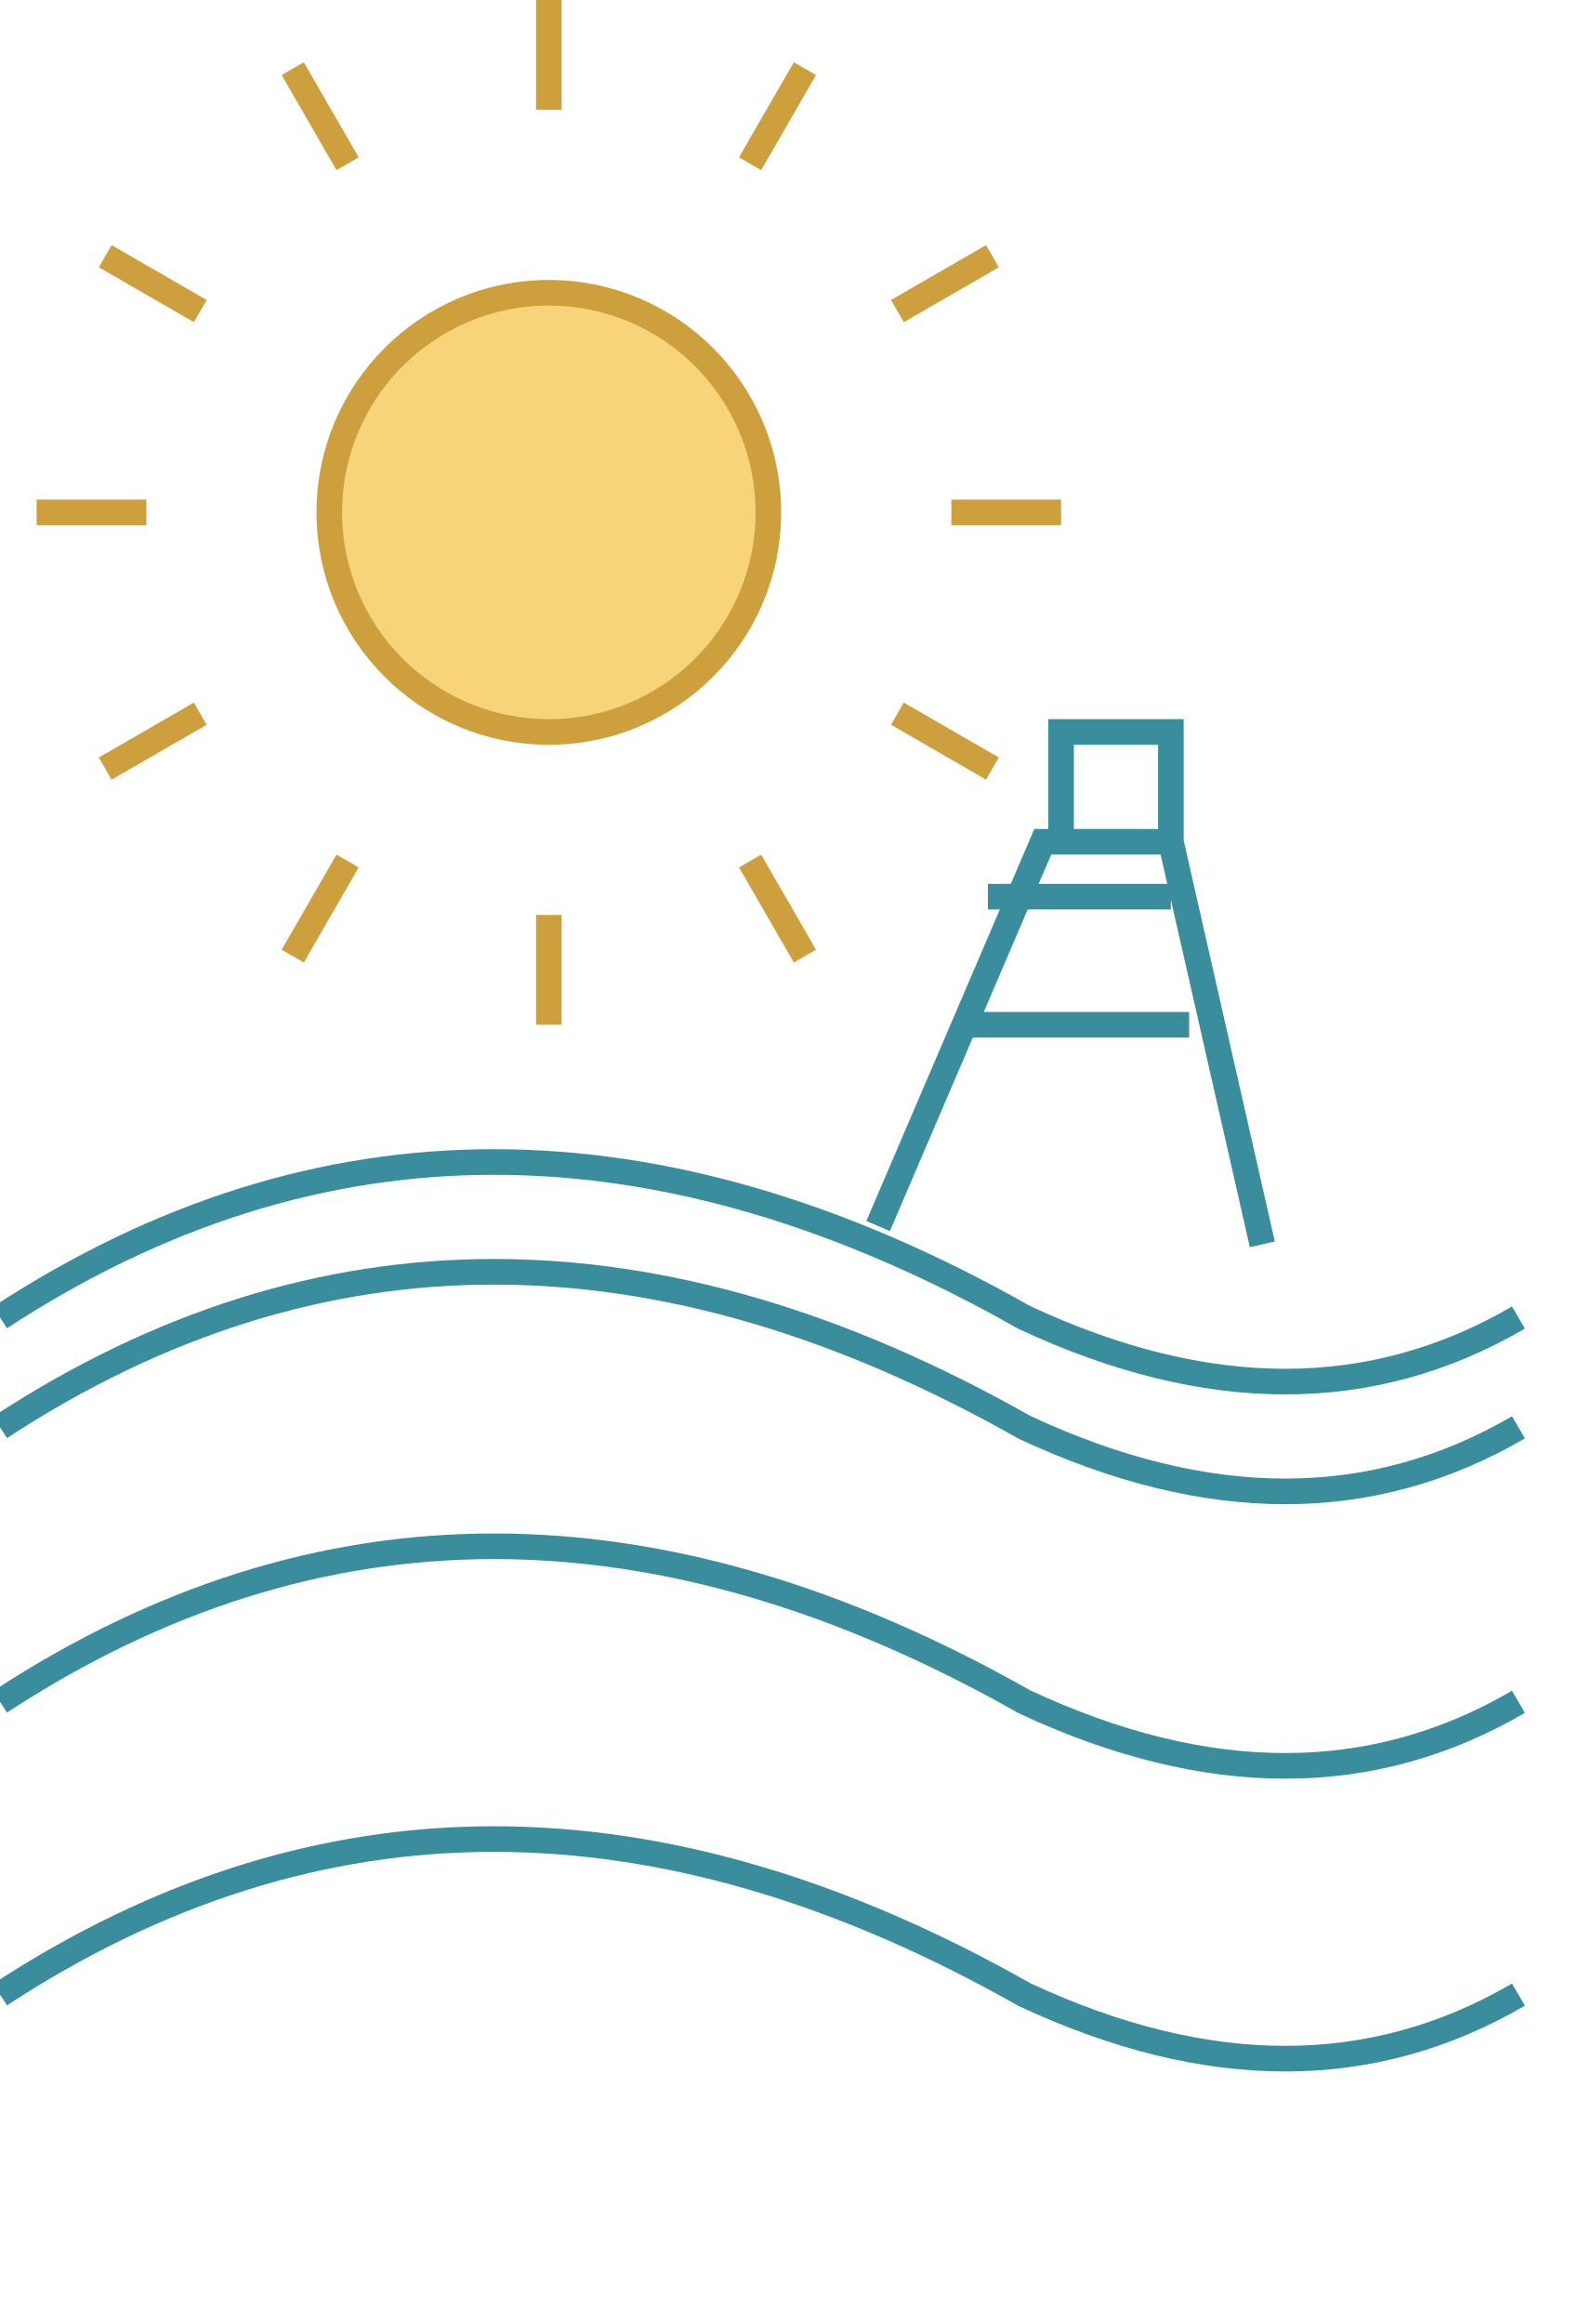
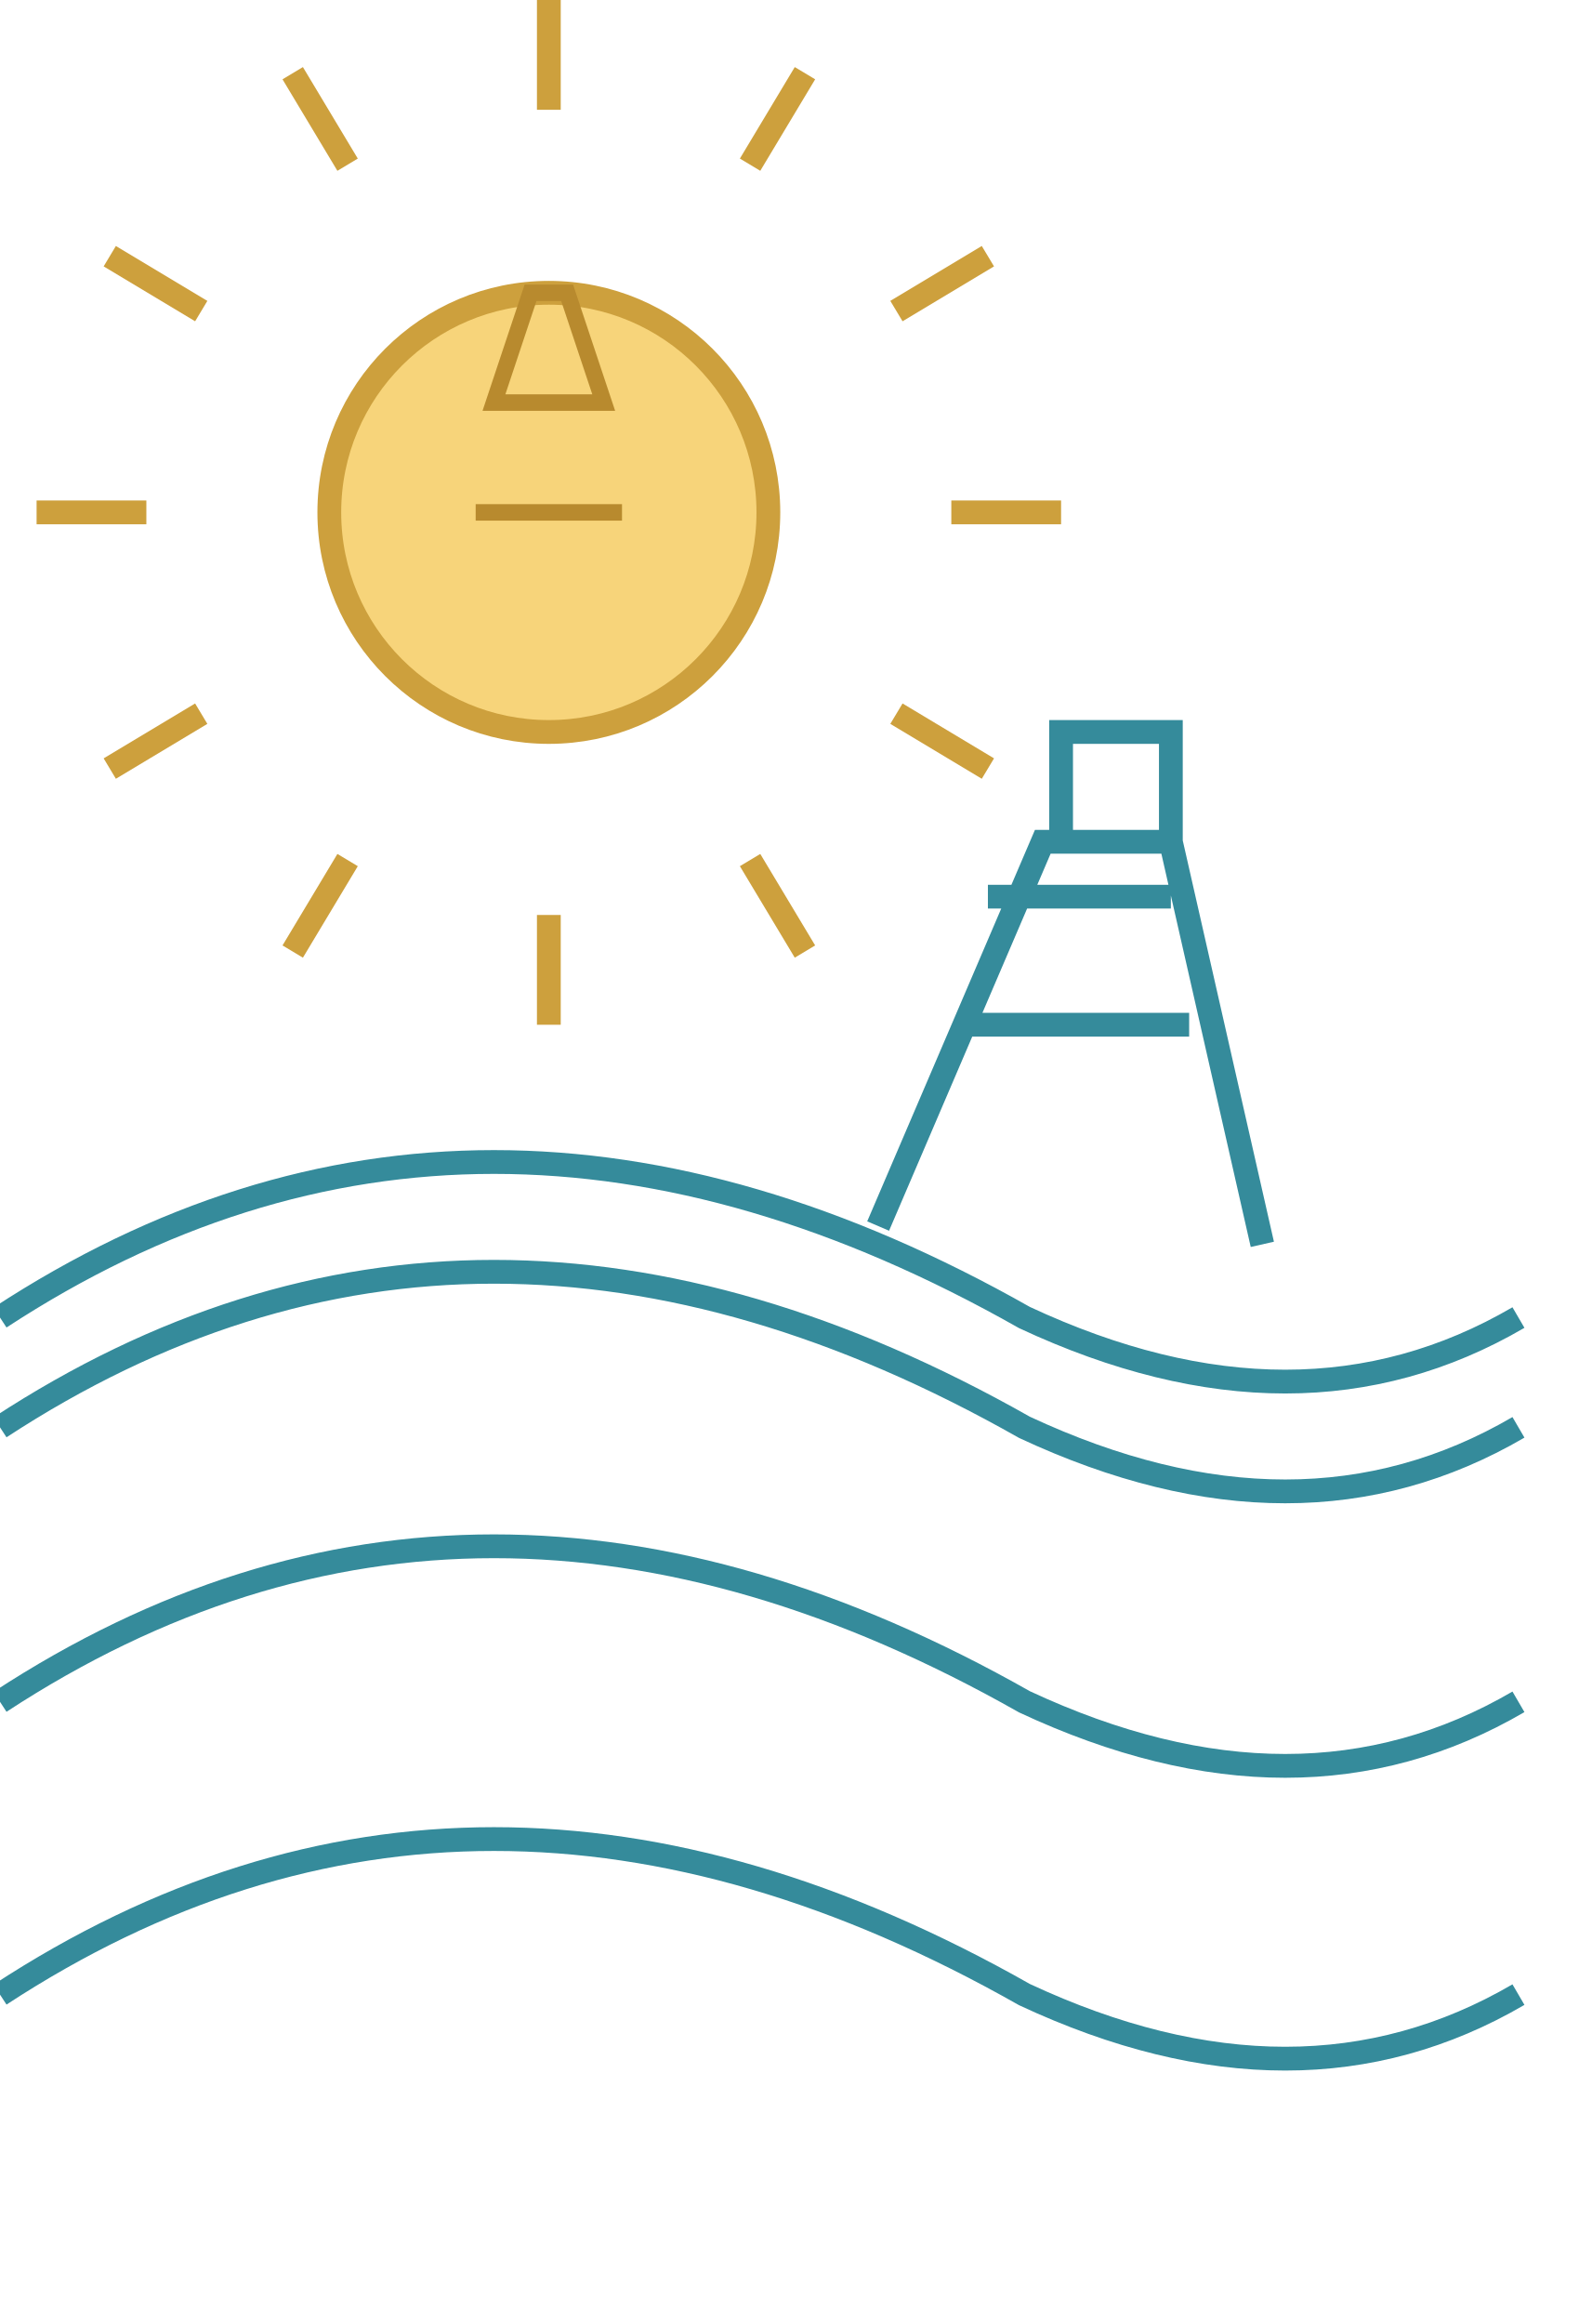
<svg xmlns="http://www.w3.org/2000/svg" width="87" height="127" viewBox="0 0 87 127">
  <defs />
-   <g stroke="#cda03d" fill="none" stroke-width="1.4">
+   <g stroke="#cda03d" fill="none" stroke-width="1.3">
    <circle cx="30" cy="28" r="12" fill="#f7d47a" />
-     <path d="M30 6V0" transform="rotate(0 30 28)" />
-     <path d="M30 6V0" transform="rotate(30 30 28)" />
-     <path d="M30 6V0" transform="rotate(60 30 28)" />
-     <path d="M30 6V0" transform="rotate(90 30 28)" />
-     <path d="M30 6V0" transform="rotate(120 30 28)" />
-     <path d="M30 6V0" transform="rotate(150 30 28)" />
-     <path d="M30 6V0" transform="rotate(180 30 28)" />
-     <path d="M30 6V0" transform="rotate(210 30 28)" />
-     <path d="M30 6V0" transform="rotate(240 30 28)" />
-     <path d="M30 6V0" transform="rotate(270 30 28)" />
-     <path d="M30 6V0" transform="rotate(300 30 28)" />
-     <path d="M30 6V0" transform="rotate(330 30 28)" />
+     <path d="M30 6V0" />
+     <path d="M41 9L44 4" />
+     <path d="M49 17L54 14" />
+     <path d="M52 28H58" />
+     <path d="M49 39L54 42" />
+     <path d="M41 47L44 52" />
+     <path d="M30 50V56" />
+     <path d="M19 47L16 52" />
+     <path d="M11 39L6 42" />
+     <path d="M8 28H2" />
+     <path d="M11 17L6 14" />
+     <path d="M19 9L16 4" />
+     <path d="M27 22H33L31 16H29Z M26 28H34" stroke="#b88a2e" stroke-width="0.9" />
  </g>
-   <g fill="none" stroke="#087185" stroke-width="1.4" opacity=".8">
+   <g fill="none" stroke="#087185" stroke-width="1.3" opacity=".82">
    <path d="M0 72 Q26 55 56 72 Q71 79 83 72 M0 78 Q26 61 56 78 Q71 85 83 78 M0 93 Q26 76 56 93 Q71 100 83 93 M0 109 Q26 92 56 109 Q71 116 83 109" />
    <path d="M48 67 L57 46 L64 46 L69 68 M53 56 H65 M54 49 H64 M58 40 H64 V46 H58 Z" />
  </g>
</svg>
